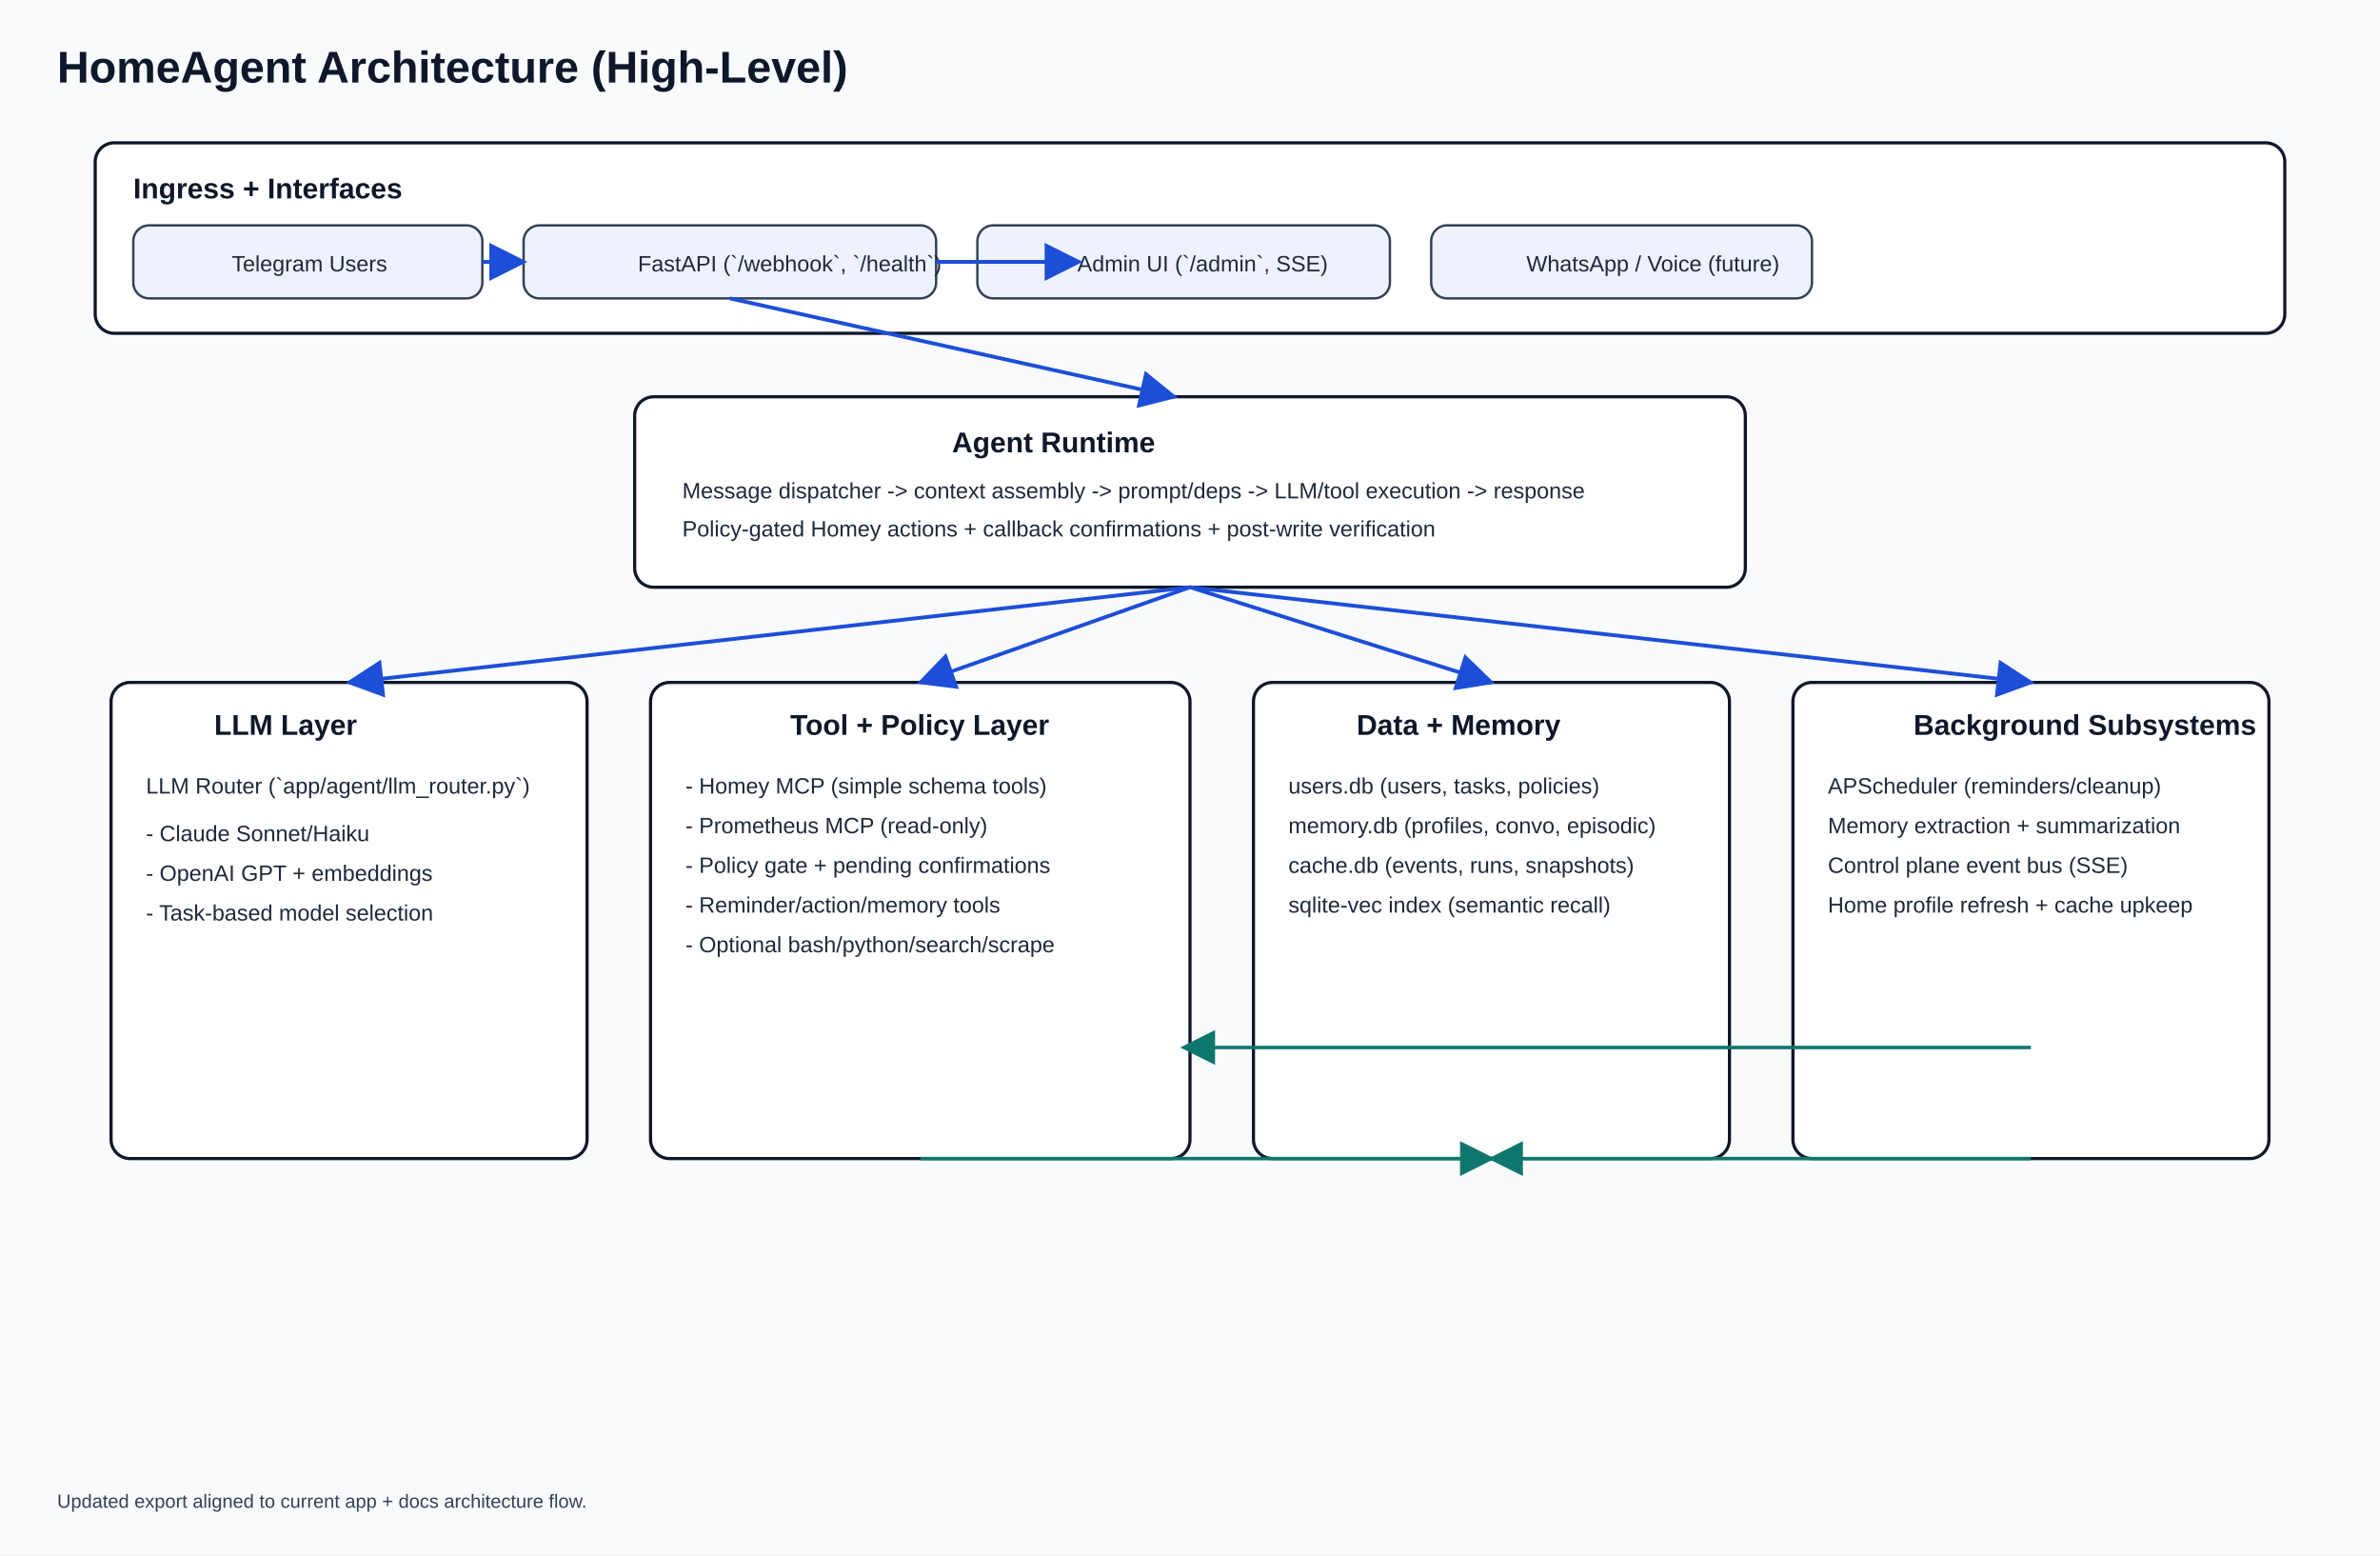
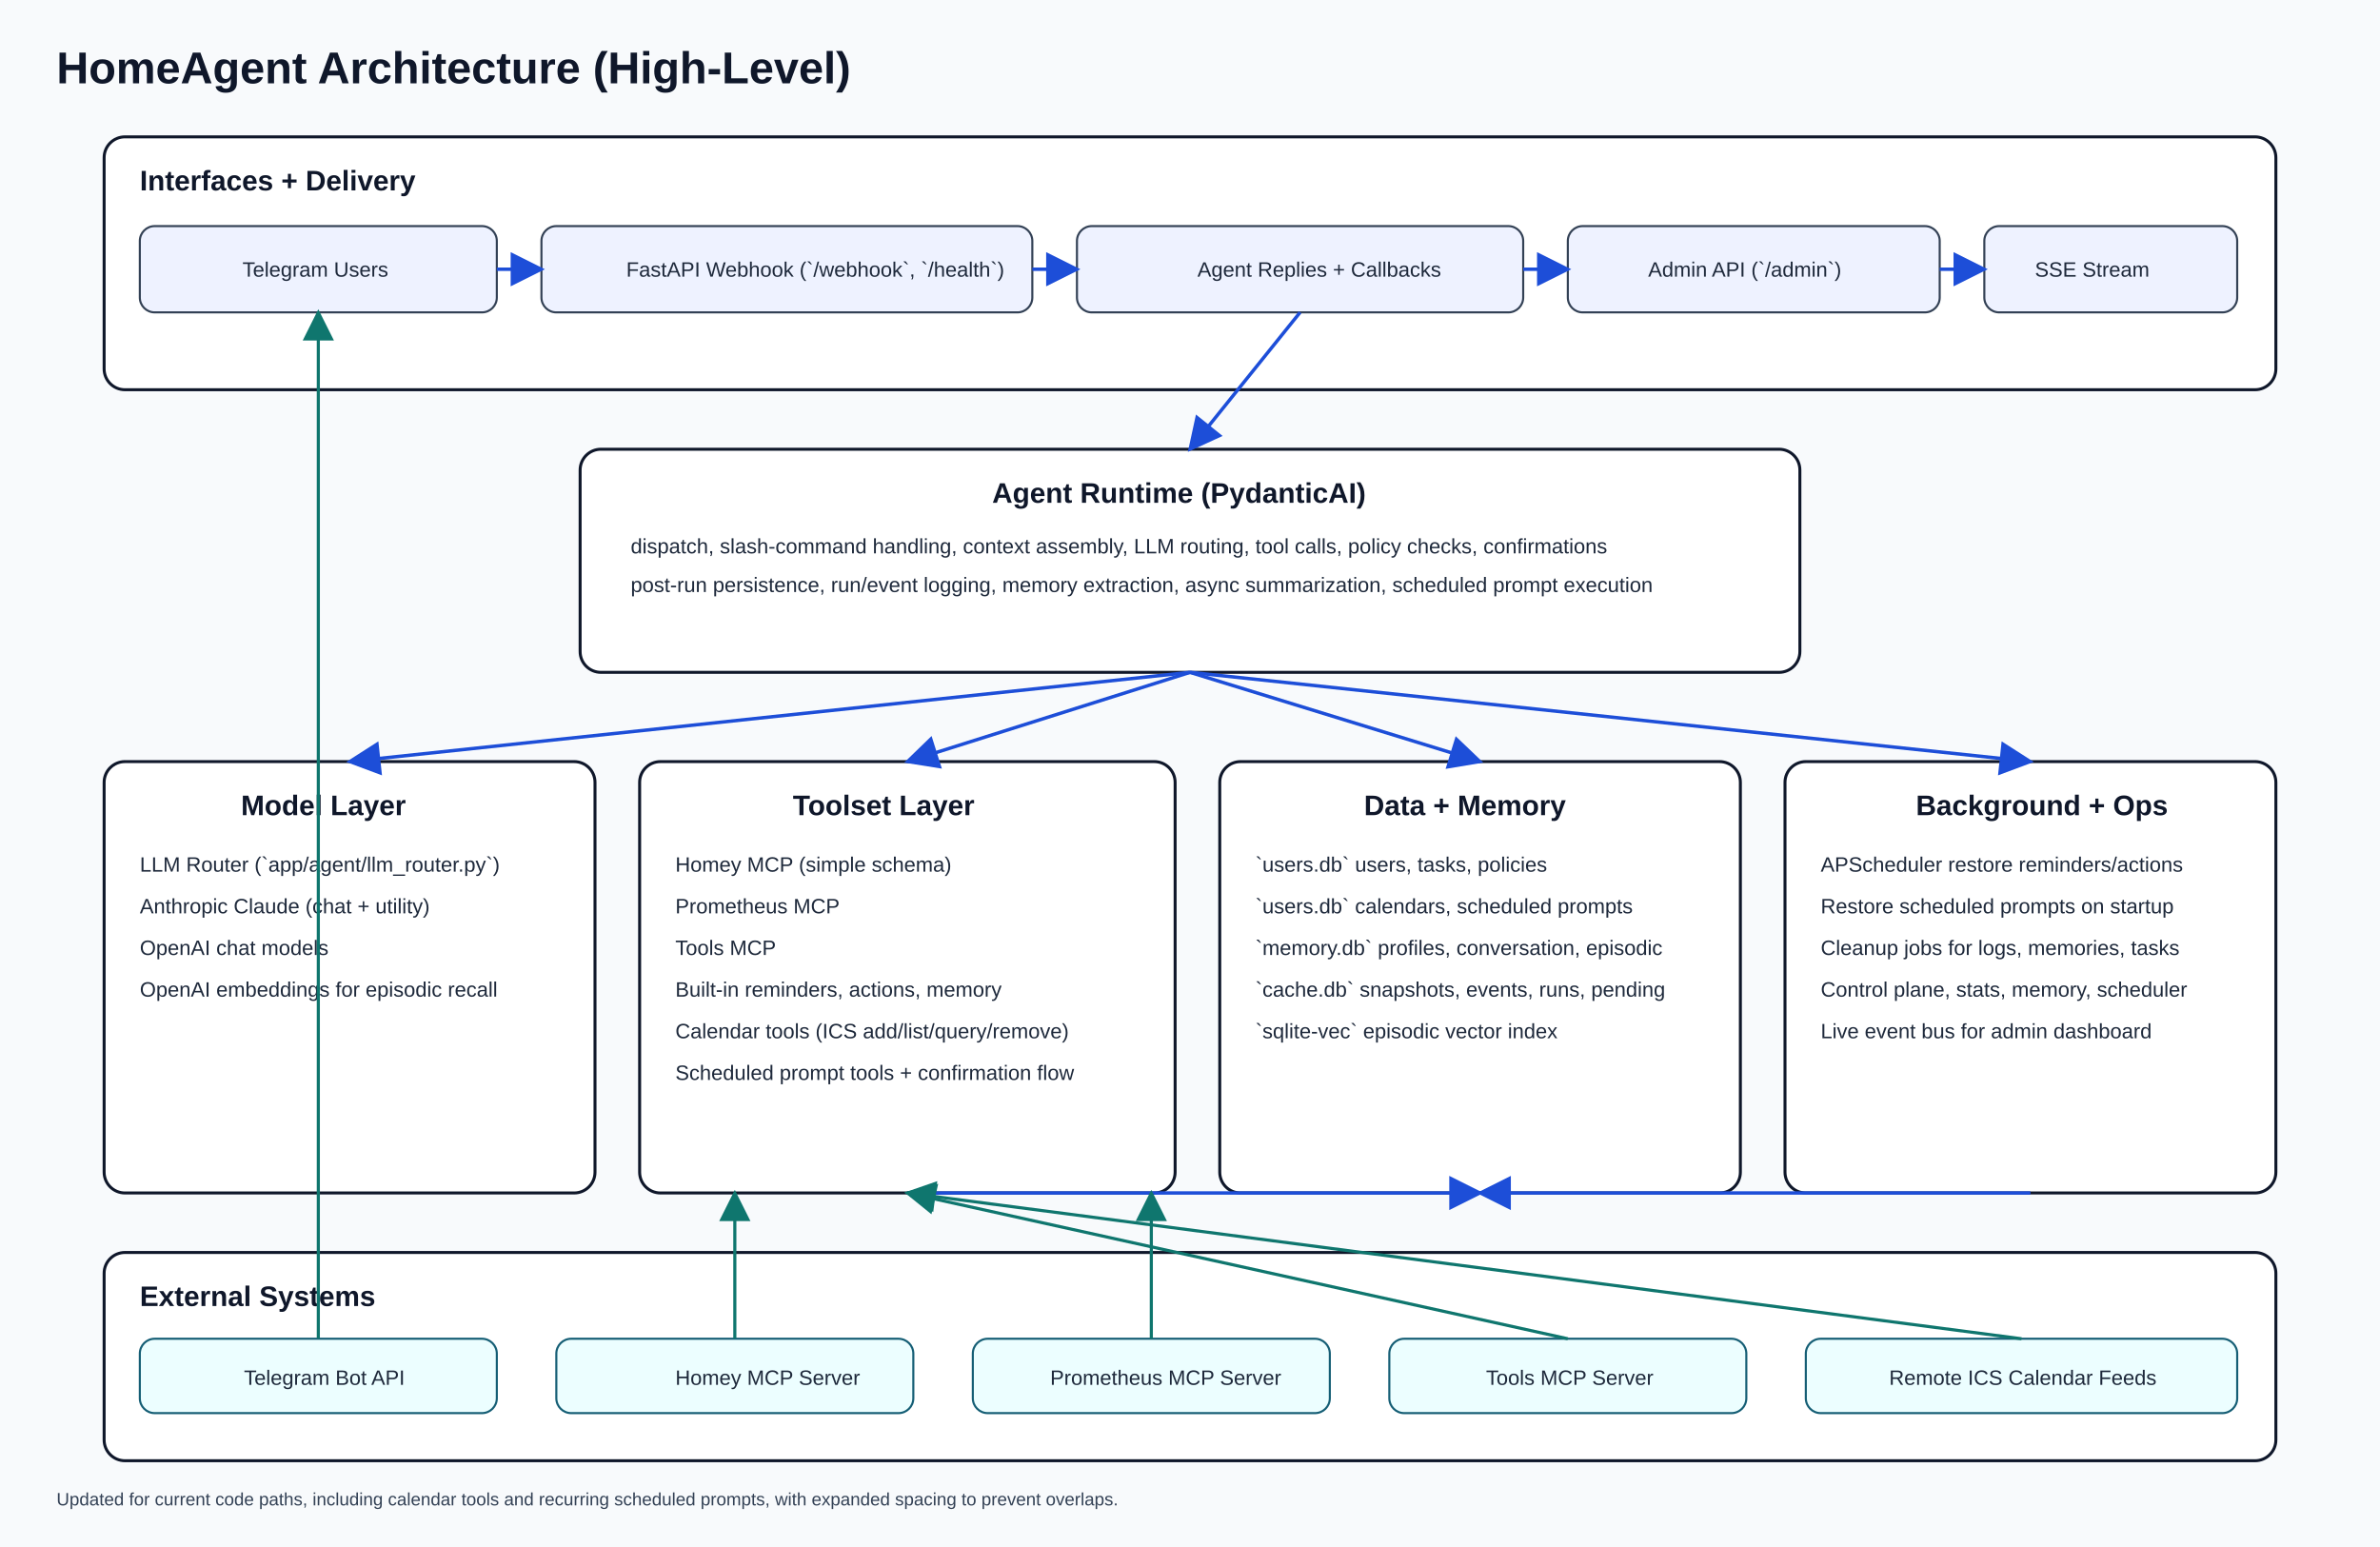
- <svg xmlns="http://www.w3.org/2000/svg" width="1500" height="980" viewBox="0 0 1500 980" role="img" aria-labelledby="title desc">
+ <svg xmlns="http://www.w3.org/2000/svg" width="1600" height="1040" viewBox="0 0 1600 1040" role="img" aria-labelledby="title desc">
  <defs>
    <style>
-       .bg{fill:#f8fafc}.panel{fill:#fff;stroke:#0f172a;stroke-width:2;rx:12}.sub{fill:#eef2ff;stroke:#334155;stroke-width:1.5;rx:10}
-       .title{font:700 28px 'Segoe UI',Arial,sans-serif;fill:#0f172a}.h{font:700 18px 'Segoe UI',Arial,sans-serif;fill:#0f172a}
-       .t{font:14px 'Segoe UI',Arial,sans-serif;fill:#1e293b}.s{font:12px 'Segoe UI',Arial,sans-serif;fill:#334155}
-       .a{stroke:#1d4ed8;stroke-width:2.4;fill:none;marker-end:url(#m)}.a2{stroke:#0f766e;stroke-width:2.2;fill:none;marker-end:url(#m2)}
+       .bg{fill:#f8fafc}
+       .panel{fill:#fff;stroke:#0f172a;stroke-width:2;rx:14}
+       .sub{fill:#eef2ff;stroke:#334155;stroke-width:1.4;rx:10}
+       .ext{fill:#ecfeff;stroke:#155e75;stroke-width:1.4;rx:10}
+       .title{font:700 30px 'Segoe UI',Arial,sans-serif;fill:#0f172a}
+       .h{font:700 19px 'Segoe UI',Arial,sans-serif;fill:#0f172a}
+       .t{font:14px 'Segoe UI',Arial,sans-serif;fill:#1e293b}
+       .s{font:12px 'Segoe UI',Arial,sans-serif;fill:#334155}
+       .a{stroke:#1d4ed8;stroke-width:2.3;fill:none;marker-end:url(#m)}
+       .a2{stroke:#0f766e;stroke-width:2.1;fill:none;marker-end:url(#m2)}
    </style>
    <marker id="m" markerWidth="10" markerHeight="10" refX="9" refY="5" orient="auto" markerUnits="strokeWidth">
      <path d="M0,0 L10,5 L0,10 z" fill="#1d4ed8" />
    </marker>
    <marker id="m2" markerWidth="10" markerHeight="10" refX="9" refY="5" orient="auto" markerUnits="strokeWidth">
      <path d="M0,0 L10,5 L0,10 z" fill="#0f766e" />
    </marker>
  </defs>
-   <rect class="bg" x="0" y="0" width="1500" height="980" />
-   <text class="title" x="36" y="52">HomeAgent Architecture (High-Level)</text>
-   <rect class="panel" x="60" y="90" width="1380" height="120" />
-   <text class="h" x="84" y="125">Ingress + Interfaces</text>
-   <rect class="sub" x="84" y="142" width="220" height="46" />
-   <text class="t" x="146" y="171">Telegram Users</text>
-   <rect class="sub" x="330" y="142" width="260" height="46" />
-   <text class="t" x="402" y="171">FastAPI (`/webhook`, `/health`)</text>
-   <rect class="sub" x="616" y="142" width="260" height="46" />
-   <text class="t" x="679" y="171">Admin UI (`/admin`, SSE)</text>
-   <rect class="sub" x="902" y="142" width="240" height="46" />
-   <text class="t" x="962" y="171">WhatsApp / Voice (future)</text>
-   <rect class="panel" x="400" y="250" width="700" height="120" />
-   <text class="h" x="600" y="285">Agent Runtime</text>
-   <text class="t" x="430" y="314">Message dispatcher -&gt; context assembly -&gt; prompt/deps -&gt; LLM/tool execution -&gt; response</text>
-   <text class="t" x="430" y="338">Policy-gated Homey actions + callback confirmations + post-write verification</text>
-   <rect class="panel" x="70" y="430" width="300" height="300" />
-   <text class="h" x="135" y="463">LLM Layer</text>
-   <text class="t" x="92" y="500">LLM Router (`app/agent/llm_router.py`)</text>
-   <text class="t" x="92" y="530">- Claude Sonnet/Haiku</text>
-   <text class="t" x="92" y="555">- OpenAI GPT + embeddings</text>
-   <text class="t" x="92" y="580">- Task-based model selection</text>
-   <rect class="panel" x="410" y="430" width="340" height="300" />
-   <text class="h" x="498" y="463">Tool + Policy Layer</text>
-   <text class="t" x="432" y="500">- Homey MCP (simple schema tools)</text>
-   <text class="t" x="432" y="525">- Prometheus MCP (read-only)</text>
-   <text class="t" x="432" y="550">- Policy gate + pending confirmations</text>
-   <text class="t" x="432" y="575">- Reminder/action/memory tools</text>
-   <text class="t" x="432" y="600">- Optional bash/python/search/scrape</text>
-   <rect class="panel" x="790" y="430" width="300" height="300" />
-   <text class="h" x="855" y="463">Data + Memory</text>
-   <text class="t" x="812" y="500">users.db (users, tasks, policies)</text>
-   <text class="t" x="812" y="525">memory.db (profiles, convo, episodic)</text>
-   <text class="t" x="812" y="550">cache.db (events, runs, snapshots)</text>
-   <text class="t" x="812" y="575">sqlite-vec index (semantic recall)</text>
-   <rect class="panel" x="1130" y="430" width="300" height="300" />
-   <text class="h" x="1206" y="463">Background Subsystems</text>
-   <text class="t" x="1152" y="500">APScheduler (reminders/cleanup)</text>
-   <text class="t" x="1152" y="525">Memory extraction + summarization</text>
-   <text class="t" x="1152" y="550">Control plane event bus (SSE)</text>
-   <text class="t" x="1152" y="575">Home profile refresh + cache upkeep</text>
-   <path class="a" d="M304 165 L330 165" />
-   <path class="a" d="M590 165 L680 165" />
-   <path class="a" d="M460 188 L740 250" />
-   <path class="a" d="M750 370 L220 430" />
-   <path class="a" d="M750 370 L580 430" />
-   <path class="a" d="M750 370 L940 430" />
-   <path class="a" d="M750 370 L1280 430" />
-   <path class="a2" d="M580 730 L940 730" />
-   <path class="a2" d="M1280 730 L940 730" />
-   <path class="a2" d="M1280 660 L746 660" />
-   <text class="s" x="36" y="950">Updated export aligned to current app + docs architecture flow.</text>
+   <rect class="bg" x="0" y="0" width="1600" height="1040" />
+   <text class="title" x="38" y="56">HomeAgent Architecture (High-Level)</text>
+   <rect class="panel" x="70" y="92" width="1460" height="170" />
+   <text class="h" x="94" y="128">Interfaces + Delivery</text>
+   <rect class="sub" x="94" y="152" width="240" height="58" />
+   <text class="t" x="163" y="186">Telegram Users</text>
+   <rect class="sub" x="364" y="152" width="330" height="58" />
+   <text class="t" x="421" y="186">FastAPI Webhook (`/webhook`, `/health`)</text>
+   <rect class="sub" x="724" y="152" width="300" height="58" />
+   <text class="t" x="805" y="186">Agent Replies + Callbacks</text>
+   <rect class="sub" x="1054" y="152" width="250" height="58" />
+   <text class="t" x="1108" y="186">Admin API (`/admin`)</text>
+   <rect class="sub" x="1334" y="152" width="170" height="58" />
+   <text class="t" x="1368" y="186">SSE Stream</text>
+   <rect class="panel" x="390" y="302" width="820" height="150" />
+   <text class="h" x="667" y="338">Agent Runtime (PydanticAI)</text>
+   <text class="t" x="424" y="372">dispatch, slash-command handling, context assembly, LLM routing, tool calls, policy checks, confirmations</text>
+   <text class="t" x="424" y="398">post-run persistence, run/event logging, memory extraction, async summarization, scheduled prompt execution</text>
+   <rect class="panel" x="70" y="512" width="330" height="290" />
+   <text class="h" x="162" y="548">Model Layer</text>
+   <text class="t" x="94" y="586">LLM Router (`app/agent/llm_router.py`)</text>
+   <text class="t" x="94" y="614">Anthropic Claude (chat + utility)</text>
+   <text class="t" x="94" y="642">OpenAI chat models</text>
+   <text class="t" x="94" y="670">OpenAI embeddings for episodic recall</text>
+   <rect class="panel" x="430" y="512" width="360" height="290" />
+   <text class="h" x="533" y="548">Toolset Layer</text>
+   <text class="t" x="454" y="586">Homey MCP (simple schema)</text>
+   <text class="t" x="454" y="614">Prometheus MCP</text>
+   <text class="t" x="454" y="642">Tools MCP</text>
+   <text class="t" x="454" y="670">Built-in reminders, actions, memory</text>
+   <text class="t" x="454" y="698">Calendar tools (ICS add/list/query/remove)</text>
+   <text class="t" x="454" y="726">Scheduled prompt tools + confirmation flow</text>
+   <rect class="panel" x="820" y="512" width="350" height="290" />
+   <text class="h" x="917" y="548">Data + Memory</text>
+   <text class="t" x="844" y="586">`users.db` users, tasks, policies</text>
+   <text class="t" x="844" y="614">`users.db` calendars, scheduled prompts</text>
+   <text class="t" x="844" y="642">`memory.db` profiles, conversation, episodic</text>
+   <text class="t" x="844" y="670">`cache.db` snapshots, events, runs, pending</text>
+   <text class="t" x="844" y="698">`sqlite-vec` episodic vector index</text>
+   <rect class="panel" x="1200" y="512" width="330" height="290" />
+   <text class="h" x="1288" y="548">Background + Ops</text>
+   <text class="t" x="1224" y="586">APScheduler restore reminders/actions</text>
+   <text class="t" x="1224" y="614">Restore scheduled prompts on startup</text>
+   <text class="t" x="1224" y="642">Cleanup jobs for logs, memories, tasks</text>
+   <text class="t" x="1224" y="670">Control plane, stats, memory, scheduler</text>
+   <text class="t" x="1224" y="698">Live event bus for admin dashboard</text>
+   <rect class="panel" x="70" y="842" width="1460" height="140" />
+   <text class="h" x="94" y="878">External Systems</text>
+   <rect class="ext" x="94" y="900" width="240" height="50" />
+   <text class="t" x="164" y="931">Telegram Bot API</text>
+   <rect class="ext" x="374" y="900" width="240" height="50" />
+   <text class="t" x="454" y="931">Homey MCP Server</text>
+   <rect class="ext" x="654" y="900" width="240" height="50" />
+   <text class="t" x="706" y="931">Prometheus MCP Server</text>
+   <rect class="ext" x="934" y="900" width="240" height="50" />
+   <text class="t" x="999" y="931">Tools MCP Server</text>
+   <rect class="ext" x="1214" y="900" width="290" height="50" />
+   <text class="t" x="1270" y="931">Remote ICS Calendar Feeds</text>
+   <path class="a" d="M334 181 L364 181" />
+   <path class="a" d="M694 181 L724 181" />
+   <path class="a" d="M1024 181 L1054 181" />
+   <path class="a" d="M1304 181 L1334 181" />
+   <path class="a" d="M874 210 L800 302" />
+   <path class="a" d="M800 452 L235 512" />
+   <path class="a" d="M800 452 L610 512" />
+   <path class="a" d="M800 452 L995 512" />
+   <path class="a" d="M800 452 L1365 512" />
+   <path class="a" d="M610 802 L995 802" />
+   <path class="a" d="M1365 802 L995 802" />
+   <path class="a2" d="M214 900 L214 210" />
+   <path class="a2" d="M494 900 L494 802" />
+   <path class="a2" d="M774 900 L774 802" />
+   <path class="a2" d="M1054 900 L610 802" />
+   <path class="a2" d="M1359 900 L610 802" />
+   <text class="s" x="38" y="1012">Updated for current code paths, including calendar tools and recurring scheduled prompts, with expanded spacing to prevent overlaps.</text>
</svg>
